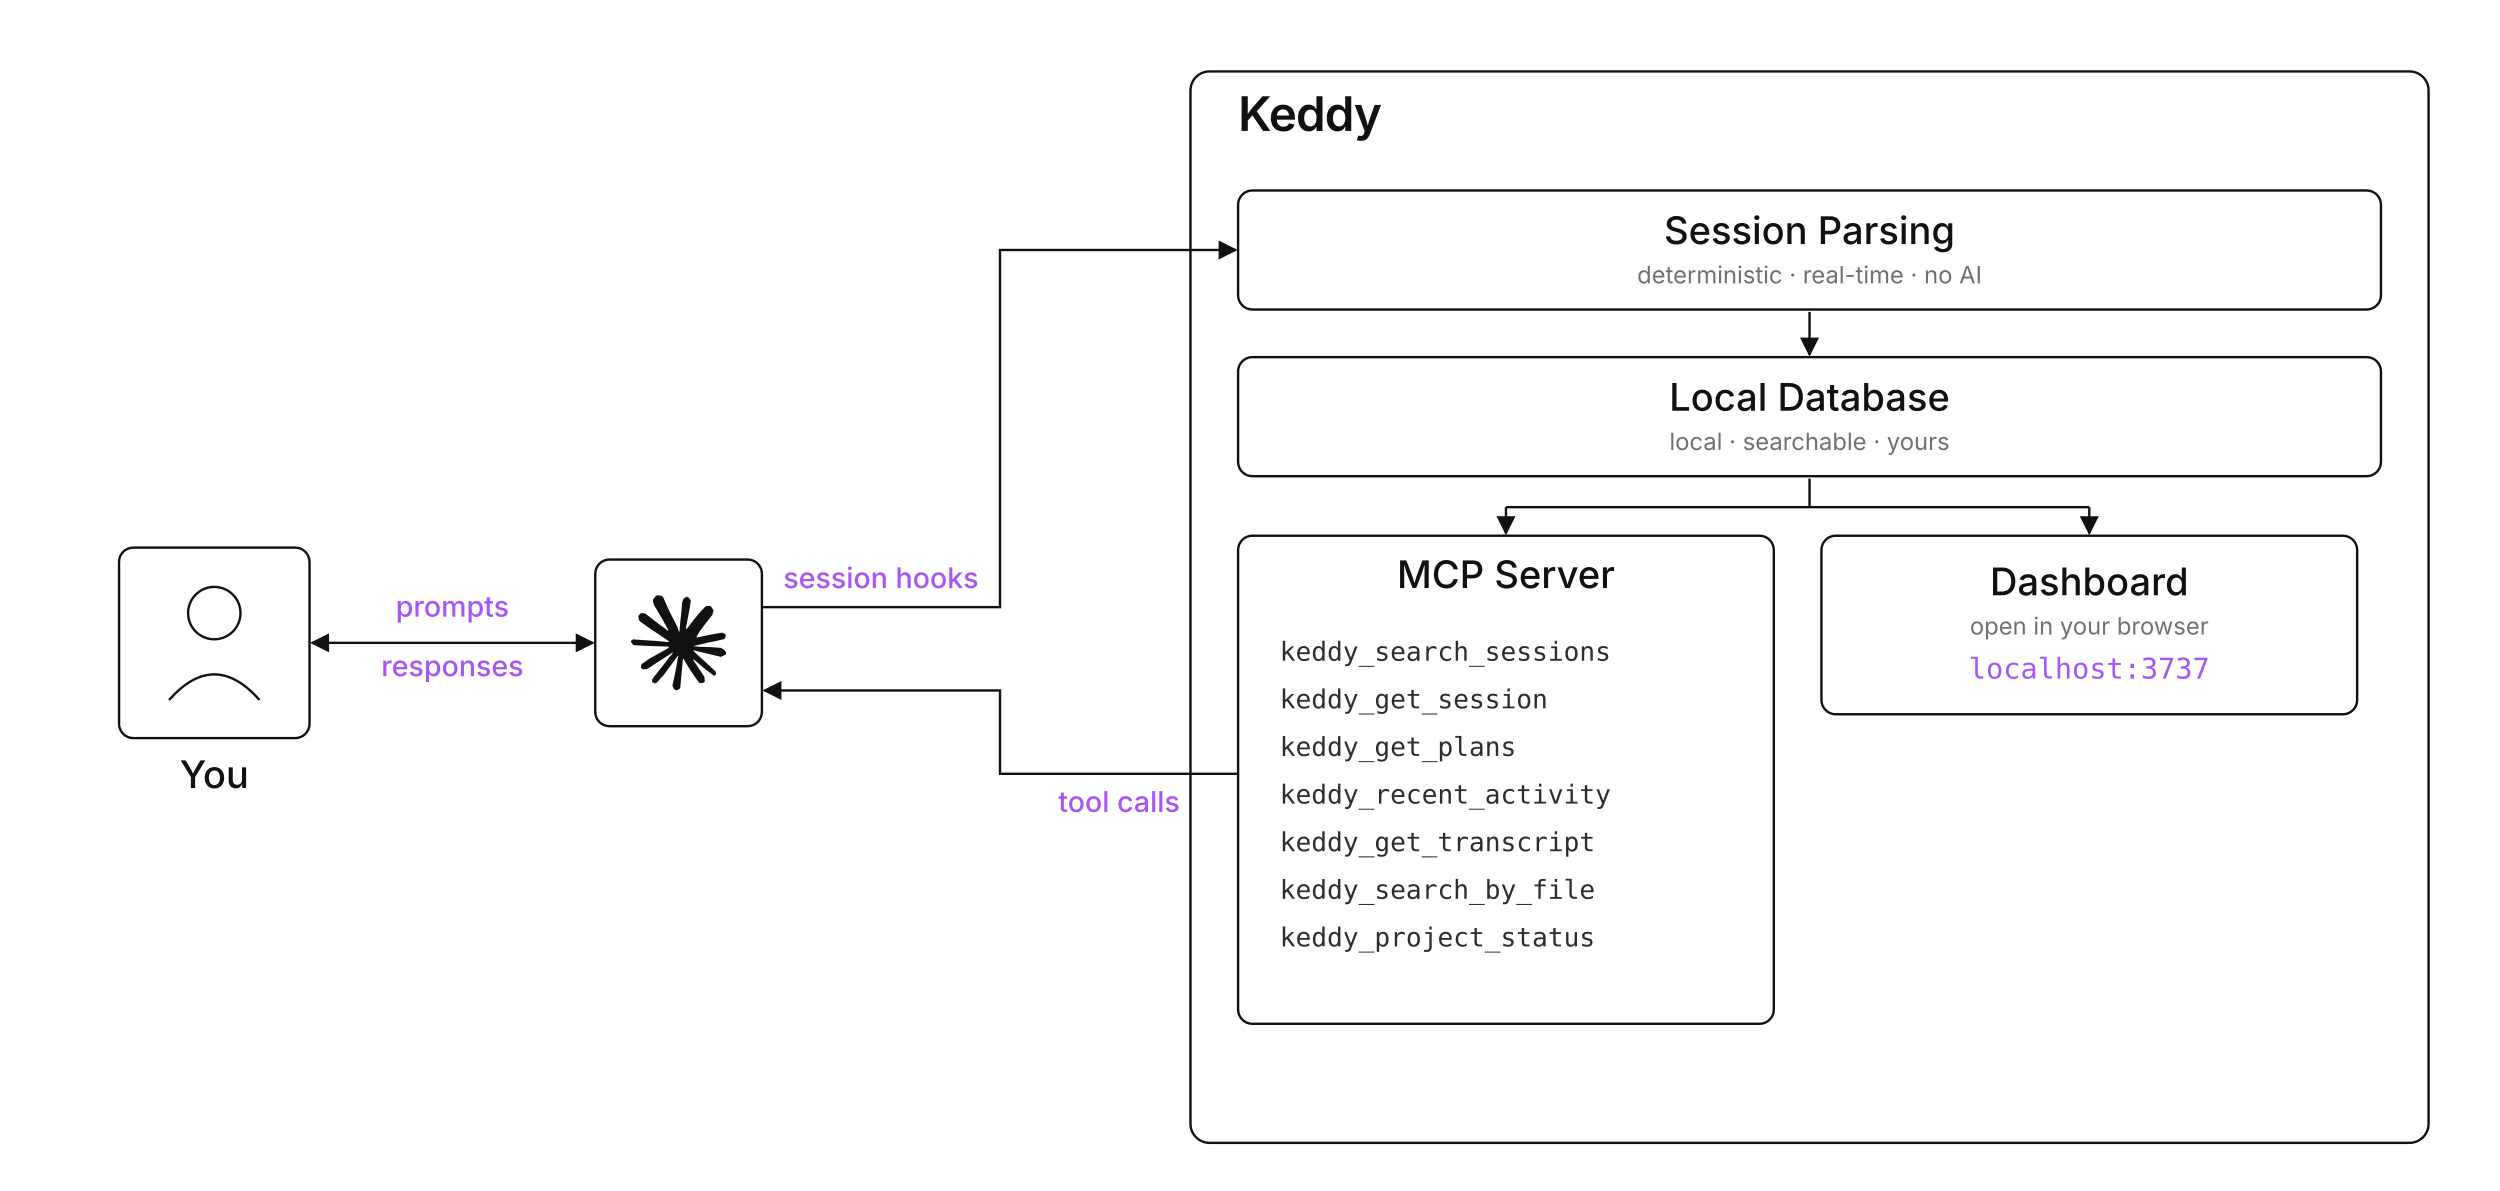
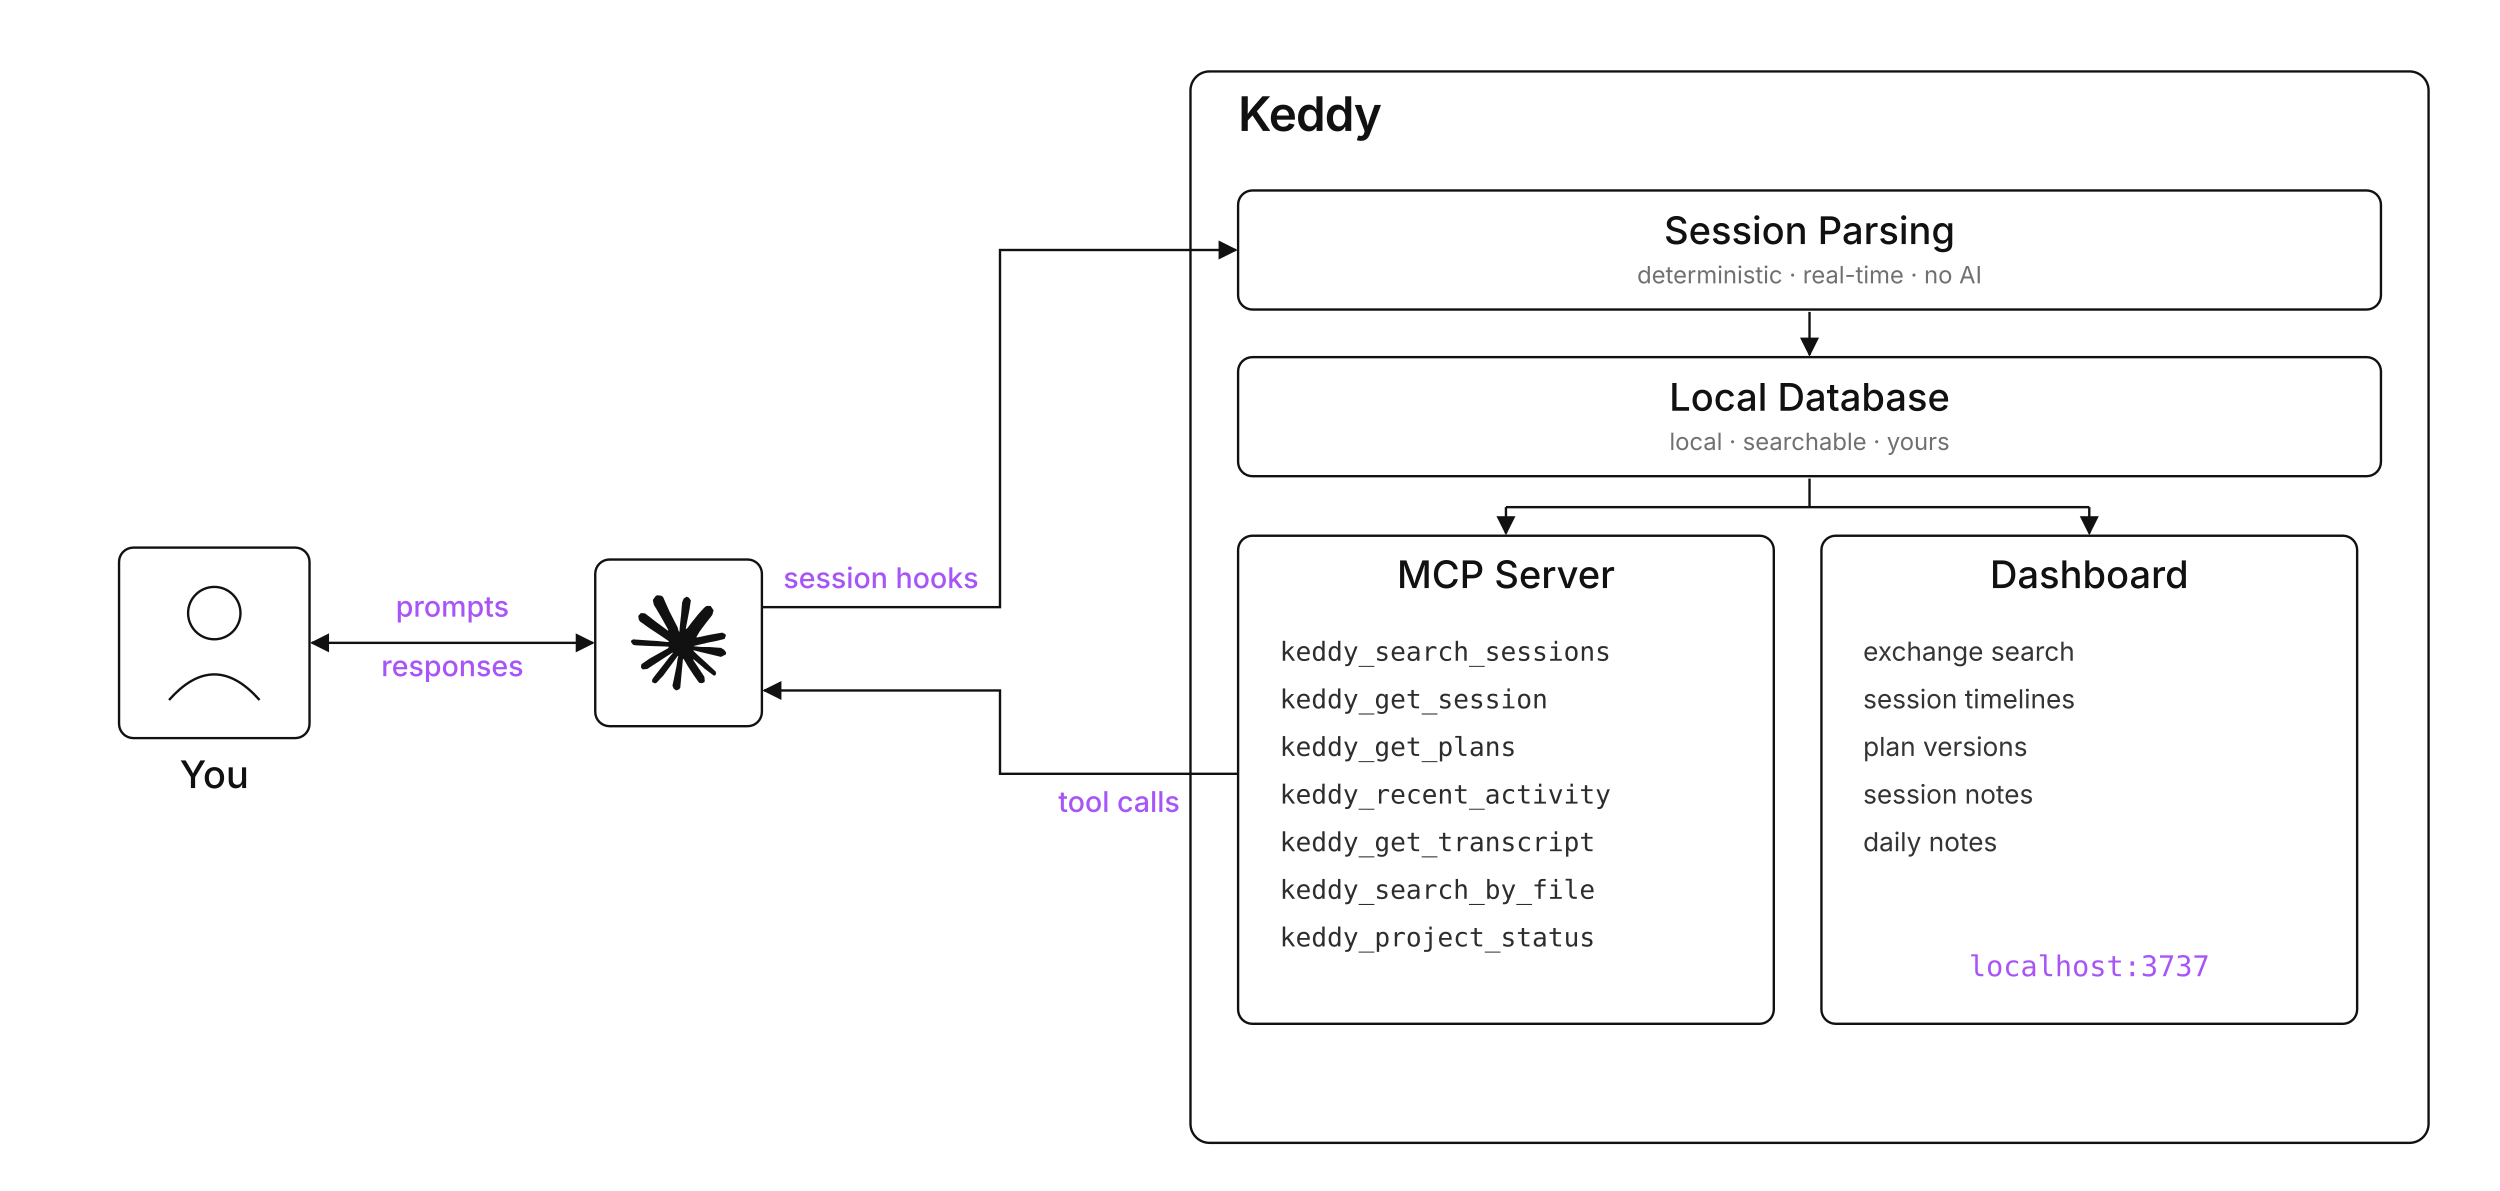
<svg xmlns="http://www.w3.org/2000/svg" viewBox="0 0 2100 1000" role="img" aria-label="Keddy architecture: You interact with Claude Code; Claude Code sends session hooks to Keddy's session reader, which writes to a local database. The database serves both MCP tools that Claude can call, and a dashboard you open in your browser.">
  <defs>
    <style>
      .box { fill: none; stroke: #111111; stroke-width: 2; }
      .label { font-family: -apple-system, BlinkMacSystemFont, "Inter", "Helvetica Neue", Arial, sans-serif; fill: #111111; }
      .label-box { font-size: 32px; font-weight: 500; }
      .label-sub { font-size: 20px; font-weight: 400; opacity: 0.6; }
      .label-title { font-size: 40px; font-weight: 600; letter-spacing: -0.02em; }
      .label-arrow { font-family: -apple-system, BlinkMacSystemFont, "Inter", "Helvetica Neue", Arial, sans-serif; font-size: 24px; font-weight: 500; fill: #a855f7; }
      .tool-list { font-family: ui-monospace, "SF Mono", Menlo, Consolas, monospace; font-size: 22px; fill: #111111; opacity: 0.88; }
+       .capability-list { font-family: -apple-system, BlinkMacSystemFont, "Inter", "Helvetica Neue", Arial, sans-serif; font-size: 22px; fill: #111111; opacity: 0.85; }
      .arrow { stroke: #111111; stroke-width: 2; fill: none; }
    </style>
    <marker id="arrowhead" viewBox="0 0 10 10" refX="9" refY="5" markerWidth="8" markerHeight="8" orient="auto-start-reverse">
      <path d="M 0 0 L 10 5 L 0 10 z" fill="#111111" />
    </marker>
  </defs>
  <rect x="100" y="460" width="160" height="160" rx="12" class="box" />
  <circle cx="180" cy="515" r="22" fill="none" stroke="#111111" stroke-width="2" />
  <path d="M 142 588 Q 180 545 218 588" fill="none" stroke="#111111" stroke-width="2" />
  <text x="180" y="662" text-anchor="middle" class="label label-box">You</text>
  <line x1="262" y1="540" x2="498" y2="540" class="arrow" marker-end="url(#arrowhead)" marker-start="url(#arrowhead)" />
  <text x="380" y="518" text-anchor="middle" class="label-arrow">prompts</text>
  <text x="380" y="568" text-anchor="middle" class="label-arrow">responses</text>
  <rect x="500" y="470" width="140" height="140" rx="12" class="box" />
  <svg x="530" y="500" width="80" height="80" viewBox="0 0 24 24">
    <path fill="#111111" d="m4.714 15.956 4.717-2.647.079-.231-.079-.128h-.231l-.789-.049-2.696-.073-2.337-.097-2.265-.121-.571-.121-.534-.704.055-.352.48-.322.686.061 1.518.103 2.277.158 1.651.097 2.447.255h.389l.055-.158-.134-.097-.103-.097L6.973 9.836l-2.55-1.688-1.336-.971-.723-.492-.364-.461-.158-1.008.656-.723.88.061.225.061.892.686 1.906 1.475 2.489 1.834.364.303.146-.103.018-.073-.164-.273-1.354-2.447-1.445-2.489-.643-1.032-.17-.619c-.061-.255-.103-.467-.103-.729L6.287.134 6.7 0l.996.134.419.364.619 1.415 1.002 2.228 1.554 3.03.455.898.243.832.091.255h.158v-.146l.128-1.706.237-2.095.231-2.696.079-.759.376-.911.747-.492.583.279.48.686-.067.443-.285 1.852-.559 2.902-.364 1.943h.212l.243-.243.984-1.305 1.651-2.064.729-.82.85-.905.546-.431h1.032l.759 1.129-.34 1.166-1.062 1.348-.88 1.141-1.263 1.7-.789 1.36.073.109.188-.018 2.853-.607 1.542-.279 1.84-.316.832.389.091.395-.328.807-1.967.486-2.307.461-3.436.814-.043.03.049.061 1.548.146.662.036h1.621l3.018.225.789.522.474.638-.079.486-1.214.619-1.639-.389-3.825-.911-1.311-.328h-.182v.109l1.093 1.069 2.003 1.809 2.507 2.331.128.577-.322.455-.34-.049-2.204-1.657-.85-.747-1.925-1.621h-.128v.17l.443.65 2.344 3.521.121 1.081-.17.352-.607.212-.668-.121-1.372-1.925L14.38 17.959l-1.141-1.943-.14.079-.674 7.255-.316.37-.729.279-.607-.461-.322-.747.322-1.475.389-1.925.316-1.53.285-1.9.17-.631-.012-.043-.14.018-1.433 1.967-2.18 2.945-1.724 1.846-.413.164-.716-.37.067-.662.401-.589 2.386-3.036 1.439-1.882.929-1.087-.006-.158h-.055l-6.338 4.116-1.129.146-.486-.455.061-.747.231-.243 1.906-1.311Z" />
  </svg>
  <path d="M 640 510 L 840 510 L 840 210 L 1038 210" class="arrow" marker-end="url(#arrowhead)" />
  <text x="740" y="494" text-anchor="middle" class="label-arrow">session hooks</text>
  <path d="M 1040 650 L 840 650 L 840 580 L 642 580" class="arrow" marker-end="url(#arrowhead)" />
  <text x="940" y="682" text-anchor="middle" class="label-arrow">tool calls</text>
  <rect x="1000" y="60" width="1040" height="900" rx="16" class="box" />
  <text x="1040" y="110" class="label label-title">Keddy</text>
  <rect x="1040" y="160" width="960" height="100" rx="12" class="box" />
  <text x="1520" y="205" text-anchor="middle" class="label label-box">Session Parsing</text>
  <text x="1520" y="238" text-anchor="middle" class="label label-sub">deterministic · real-time · no AI</text>
  <line x1="1520" y1="262" x2="1520" y2="298" class="arrow" marker-end="url(#arrowhead)" />
  <rect x="1040" y="300" width="960" height="100" rx="12" class="box" />
  <text x="1520" y="345" text-anchor="middle" class="label label-box">Local Database</text>
  <text x="1520" y="378" text-anchor="middle" class="label label-sub">local · searchable · yours</text>
  <line x1="1520" y1="402" x2="1520" y2="426" class="arrow" />
  <line x1="1265" y1="426" x2="1755" y2="426" class="arrow" />
  <line x1="1265" y1="426" x2="1265" y2="448" class="arrow" marker-end="url(#arrowhead)" />
  <line x1="1755" y1="426" x2="1755" y2="448" class="arrow" marker-end="url(#arrowhead)" />
  <rect x="1040" y="450" width="450" height="410" rx="12" class="box" />
  <text x="1265" y="494" text-anchor="middle" class="label label-box">MCP Server</text>
  <g class="tool-list">
    <text x="1075" y="555">keddy_search_sessions</text>
    <text x="1075" y="595">keddy_get_session</text>
    <text x="1075" y="635">keddy_get_plans</text>
    <text x="1075" y="675">keddy_recent_activity</text>
    <text x="1075" y="715">keddy_get_transcript</text>
    <text x="1075" y="755">keddy_search_by_file</text>
    <text x="1075" y="795">keddy_project_status</text>
  </g>
-   <rect x="1530" y="450" width="450" height="150" rx="12" class="box" />
-   <text x="1755" y="500" text-anchor="middle" class="label label-box">Dashboard</text>
-   <text x="1755" y="533" text-anchor="middle" class="label label-sub">open in your browser</text>
-   <text x="1755" y="570" text-anchor="middle" class="label-arrow" style="font-family: ui-monospace, 'SF Mono', Menlo, Consolas, monospace;">localhost:3737</text>
+   <rect x="1530" y="450" width="450" height="410" rx="12" class="box" />
+   <text x="1755" y="494" text-anchor="middle" class="label label-box">Dashboard</text>
+   <g class="capability-list">
+     <text x="1565" y="555">exchange search</text>
+     <text x="1565" y="595">session timelines</text>
+     <text x="1565" y="635">plan versions</text>
+     <text x="1565" y="675">session notes</text>
+     <text x="1565" y="715">daily notes</text>
+   </g>
+   <text x="1755" y="820" text-anchor="middle" class="label-arrow" style="font-family: ui-monospace, 'SF Mono', Menlo, Consolas, monospace;">localhost:3737</text>
</svg>
